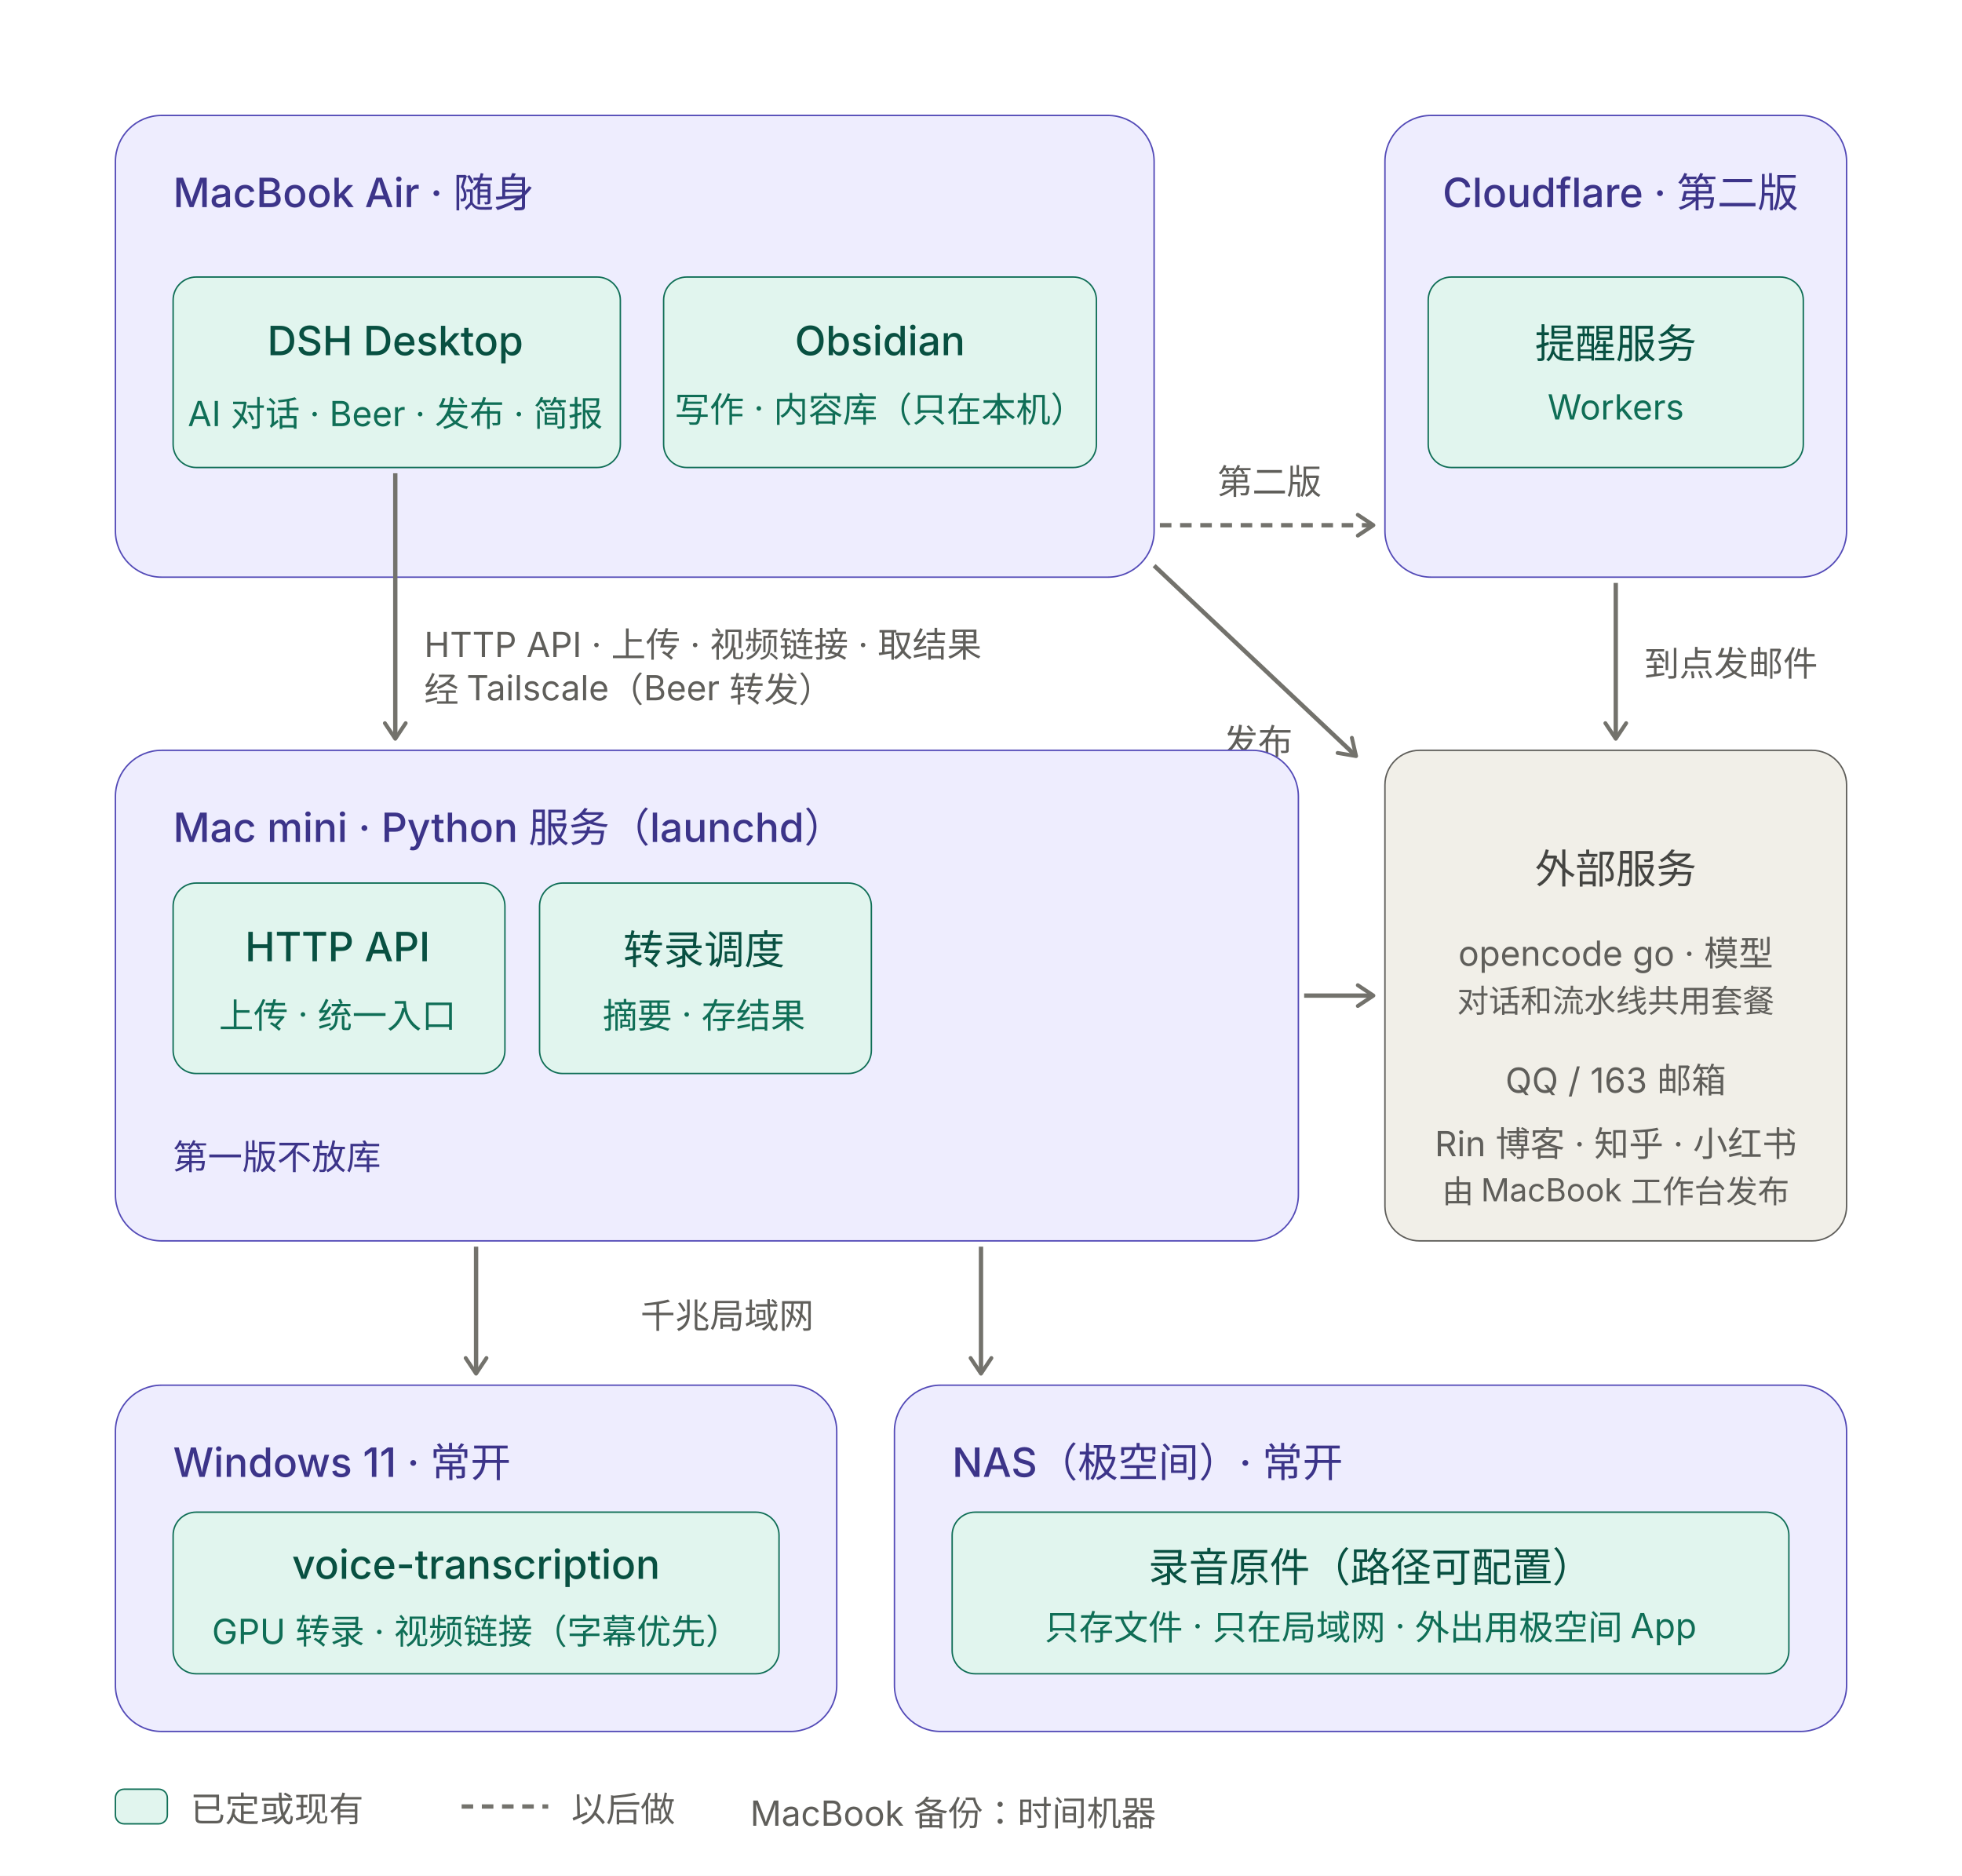
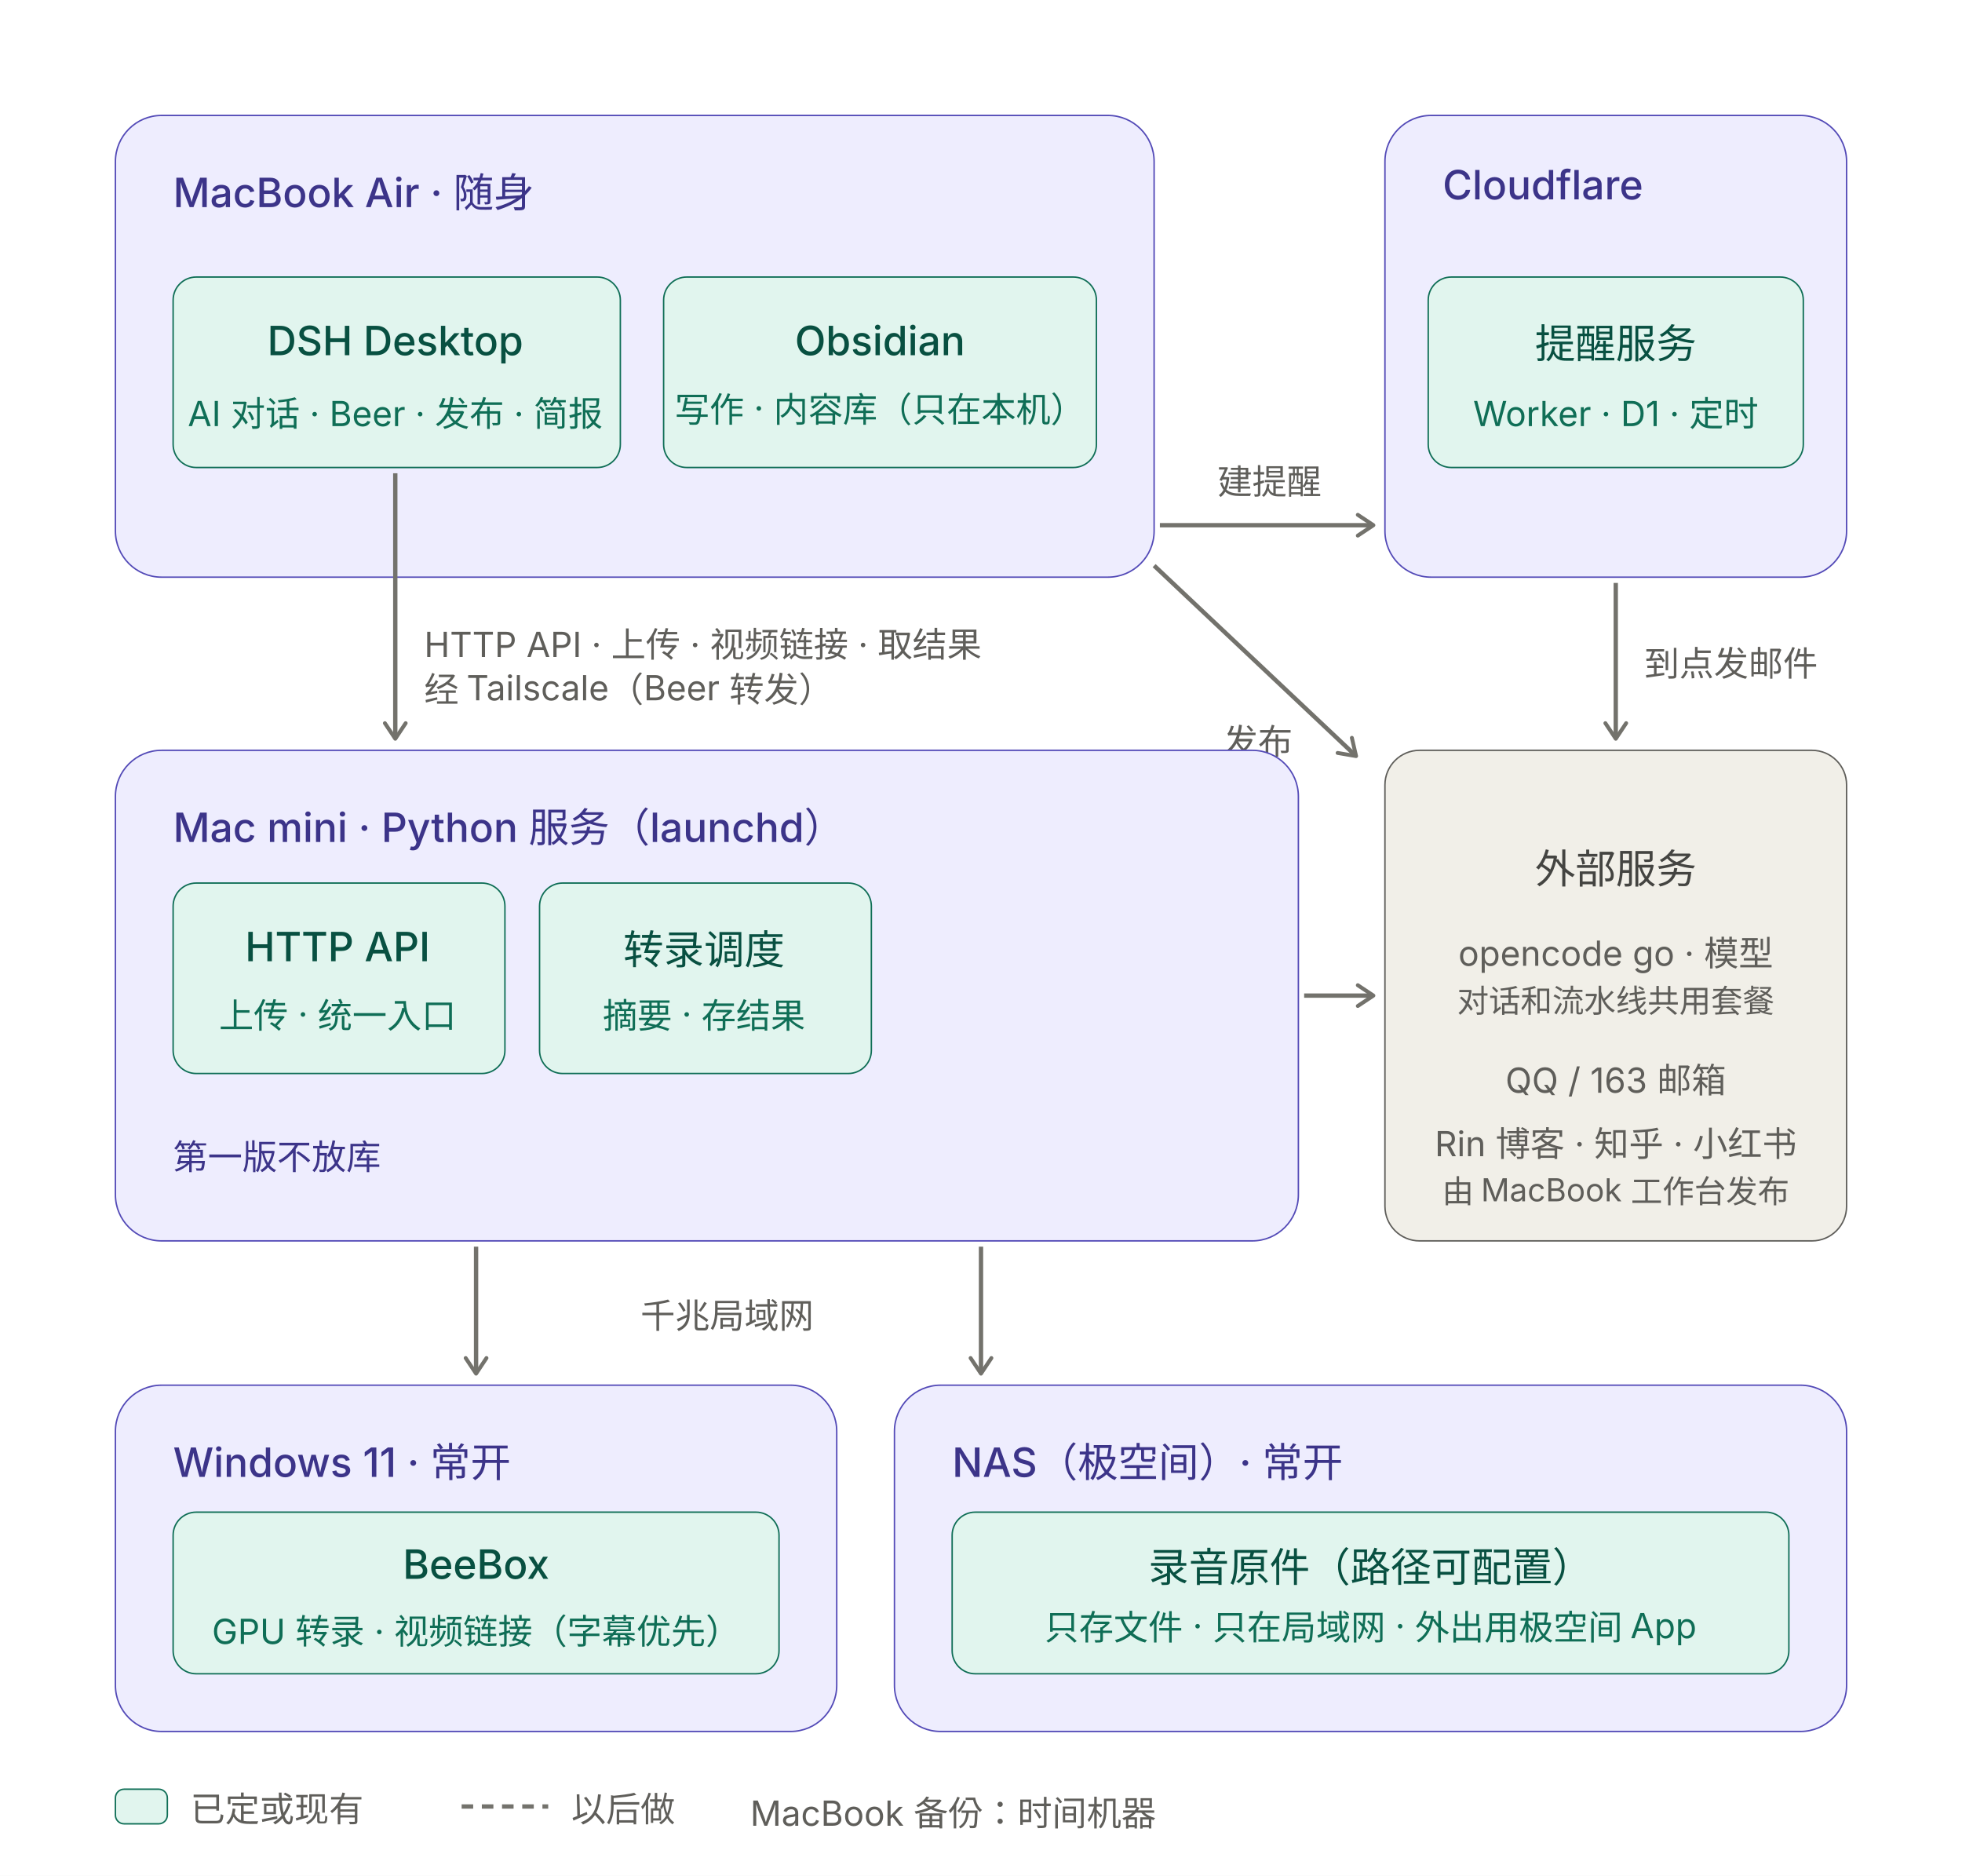
<svg xmlns="http://www.w3.org/2000/svg" width="680" height="650" viewBox="0 0 680 650" role="img">
  <style>
  text { font-family: -apple-system, "PingFang SC", "Microsoft YaHei", "Helvetica Neue", sans-serif; dominant-baseline: central; }
  .th { font-size: 14px; font-weight: 500; }
  .ts { font-size: 12px; font-weight: 400; }
  .mid { text-anchor: middle; }
  .host rect { fill: #EEEDFE; stroke: #534AB7; stroke-width: 0.5; }
  .host text { fill: #3C3489; }
  .done rect { fill: #E1F5EE; stroke: #0F6E56; stroke-width: 0.5; }
  .done .th { fill: #085041; }
  .done .ts { fill: #0F6E56; }
  .ext rect { fill: #F1EFE8; stroke: #5F5E5A; stroke-width: 0.5; }
  .ext .th { fill: #444441; }
  .ext .ts { fill: #5F5E5A; }
  .label { fill: #5F5E5A; }
  .arr { stroke: #73726C; stroke-width: 1.5; fill: none; }
  .tbd { stroke-dasharray: 4 3; }
</style>
  <defs>
    <marker id="arrow" viewBox="0 0 10 10" refX="8" refY="5" markerWidth="6" markerHeight="6" orient="auto-start-reverse">
      <path d="M2 1L8 5L2 9" fill="none" stroke="#73726C" stroke-width="1.5" stroke-linecap="round" stroke-linejoin="round" />
    </marker>
  </defs>
  <rect x="0" y="0" width="680" height="650" fill="#FFFFFF" />
  <g class="host">
    <rect x="40" y="40" width="360" height="160" rx="16" />
    <text class="th" x="60" y="64">MacBook Air · 随身</text>
  </g>
  <g class="done">
    <rect x="60" y="96" width="155" height="66" rx="8" />
    <text class="th mid" x="137" y="118">DSH Desktop</text>
    <text class="ts mid" x="137" y="141">AI 对话 · Beer · 发布 · 简报</text>
  </g>
  <g class="done">
    <rect x="230" y="96" width="150" height="66" rx="8" />
    <text class="th mid" x="305" y="118">Obsidian</text>
    <text class="ts mid" x="305" y="141">写作 · 内容库（只在本机）</text>
  </g>
  <g class="host">
    <rect x="480" y="40" width="160" height="160" rx="16" />
-     <text class="th" x="500" y="64">Cloudflare · 第二版</text>
+     <text class="th" x="500" y="64">Cloudflare</text>
  </g>
  <g class="done">
    <rect x="495" y="96" width="130" height="66" rx="8" />
    <text class="th mid" x="560" y="118">提醒服务</text>
-     <text class="ts mid" x="560" y="141">Workers</text>
+     <text class="ts mid" x="560" y="141">Worker · D1 · 定时</text>
  </g>
-   <line x1="402" y1="182" x2="476" y2="182" class="arr tbd" marker-end="url(#arrow)" />
+   <line x1="402" y1="182" x2="476" y2="182" class="arr" marker-end="url(#arrow)" />
  <path d="M400 196 L470 262" class="arr" marker-end="url(#arrow)" />
  <text class="ts label" x="424" y="256">发布</text>
-   <text class="ts label mid" x="440" y="166">第二版</text>
+   <text class="ts label mid" x="440" y="166">建提醒</text>
  <line x1="560" y1="202" x2="560" y2="256" class="arr" marker-end="url(#arrow)" />
  <text class="ts label" x="570" y="229">到点发邮件</text>
  <line x1="137" y1="164" x2="137" y2="256" class="arr" marker-end="url(#arrow)" />
  <text class="ts label" x="147" y="221">HTTP API · 上传 · 视频链接 · 取结果</text>
  <text class="ts label" x="147" y="238">经 Tailscale（Beer 转发）</text>
  <g class="host">
    <rect x="40" y="260" width="410" height="170" rx="16" />
    <text class="th" x="60" y="284">Mac mini · Python 服务（launchd）</text>
    <text class="ts" x="60" y="400">第一版不放库</text>
  </g>
  <g class="done">
    <rect x="60" y="306" width="115" height="66" rx="8" />
    <text class="th mid" x="117" y="328">HTTP API</text>
    <text class="ts mid" x="117" y="351">上传 · 统一入口</text>
  </g>
  <g class="done">
    <rect x="187" y="306" width="115" height="66" rx="8" />
    <text class="th mid" x="244" y="328">转录调度</text>
    <text class="ts mid" x="244" y="351">摘要 · 存结果</text>
  </g>
  <g class="ext">
    <rect x="480" y="260" width="160" height="170" rx="12" />
    <text class="th mid" x="560" y="300">外部服务</text>
    <text class="ts mid" x="560" y="328">opencode go · 模型</text>
    <text class="ts mid label" x="560" y="346" style="font-size:11px">对话和流水线共用套餐</text>
    <text class="ts mid" x="560" y="372">QQ / 163 邮箱</text>
    <text class="ts mid" x="560" y="394">Rin 博客 · 知乎 · 小红书</text>
    <text class="ts mid label" x="560" y="412" style="font-size:11px">由 MacBook 工作台发布</text>
  </g>
  <line x1="452" y1="345" x2="476" y2="345" class="arr" marker-end="url(#arrow)" />
  <line x1="165" y1="432" x2="165" y2="476" class="arr" marker-end="url(#arrow)" />
  <line x1="340" y1="432" x2="340" y2="476" class="arr" marker-end="url(#arrow)" />
  <text class="ts label mid" x="252" y="455">千兆局域网</text>
  <g class="host">
    <rect x="40" y="480" width="250" height="120" rx="16" />
    <text class="th" x="60" y="504">Windows 11 · 常开</text>
  </g>
  <g class="done">
    <rect x="60" y="524" width="210" height="56" rx="8" />
-     <text class="th mid" x="165" y="542">voice-transcription</text>
+     <text class="th mid" x="165" y="542">BeeBox</text>
    <text class="ts mid" x="165" y="563">GPU 转录 · 视频链接（字幕优先）</text>
  </g>
  <g class="host">
    <rect x="310" y="480" width="330" height="120" rx="16" />
    <text class="th" x="330" y="504">NAS（极空间）· 常开</text>
  </g>
  <g class="done">
    <rect x="330" y="524" width="290" height="56" rx="8" />
    <text class="th mid" x="475" y="542">录音原件（路径可配置）</text>
    <text class="ts mid" x="475" y="563">只存文件 · 只在局域网 · 外出用极空间 App</text>
  </g>
  <rect x="40" y="620" width="18" height="12" rx="3" fill="#E1F5EE" stroke="#0F6E56" stroke-width="0.5" />
  <text class="ts label" x="66" y="626">已定或现有</text>
  <line x1="160" y1="626" x2="190" y2="626" class="arr tbd" />
  <text class="ts label" x="198" y="626">以后做</text>
  <text class="ts label" x="260" y="626">MacBook 备份：时间机器</text>
</svg>
